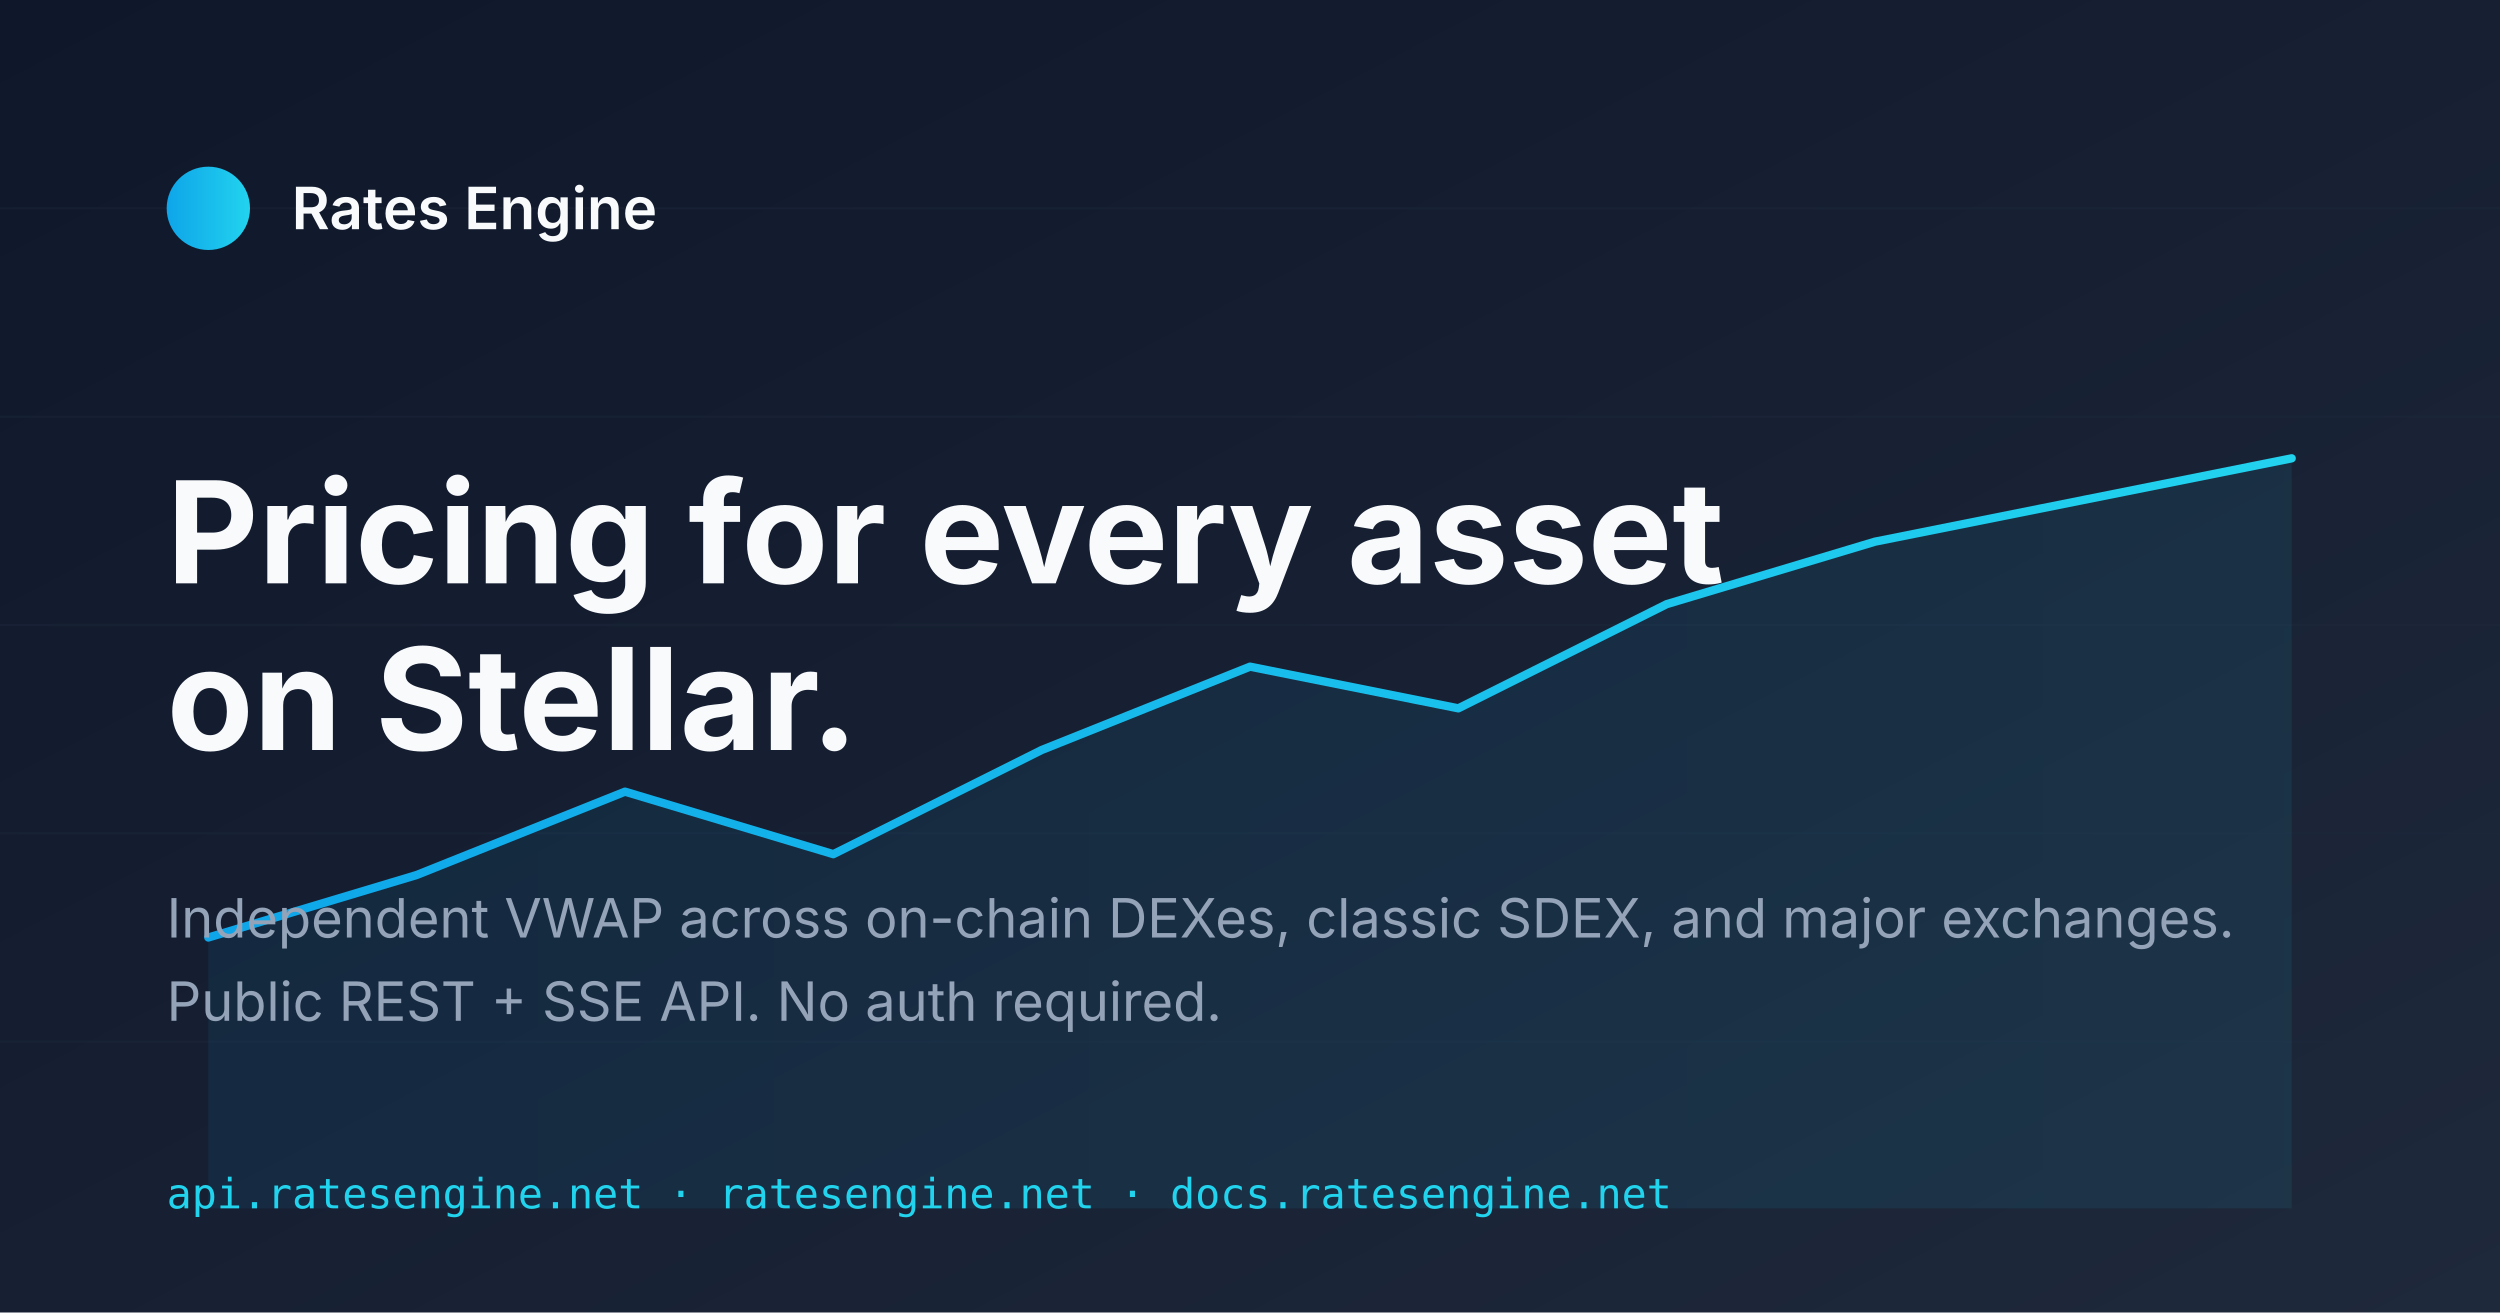
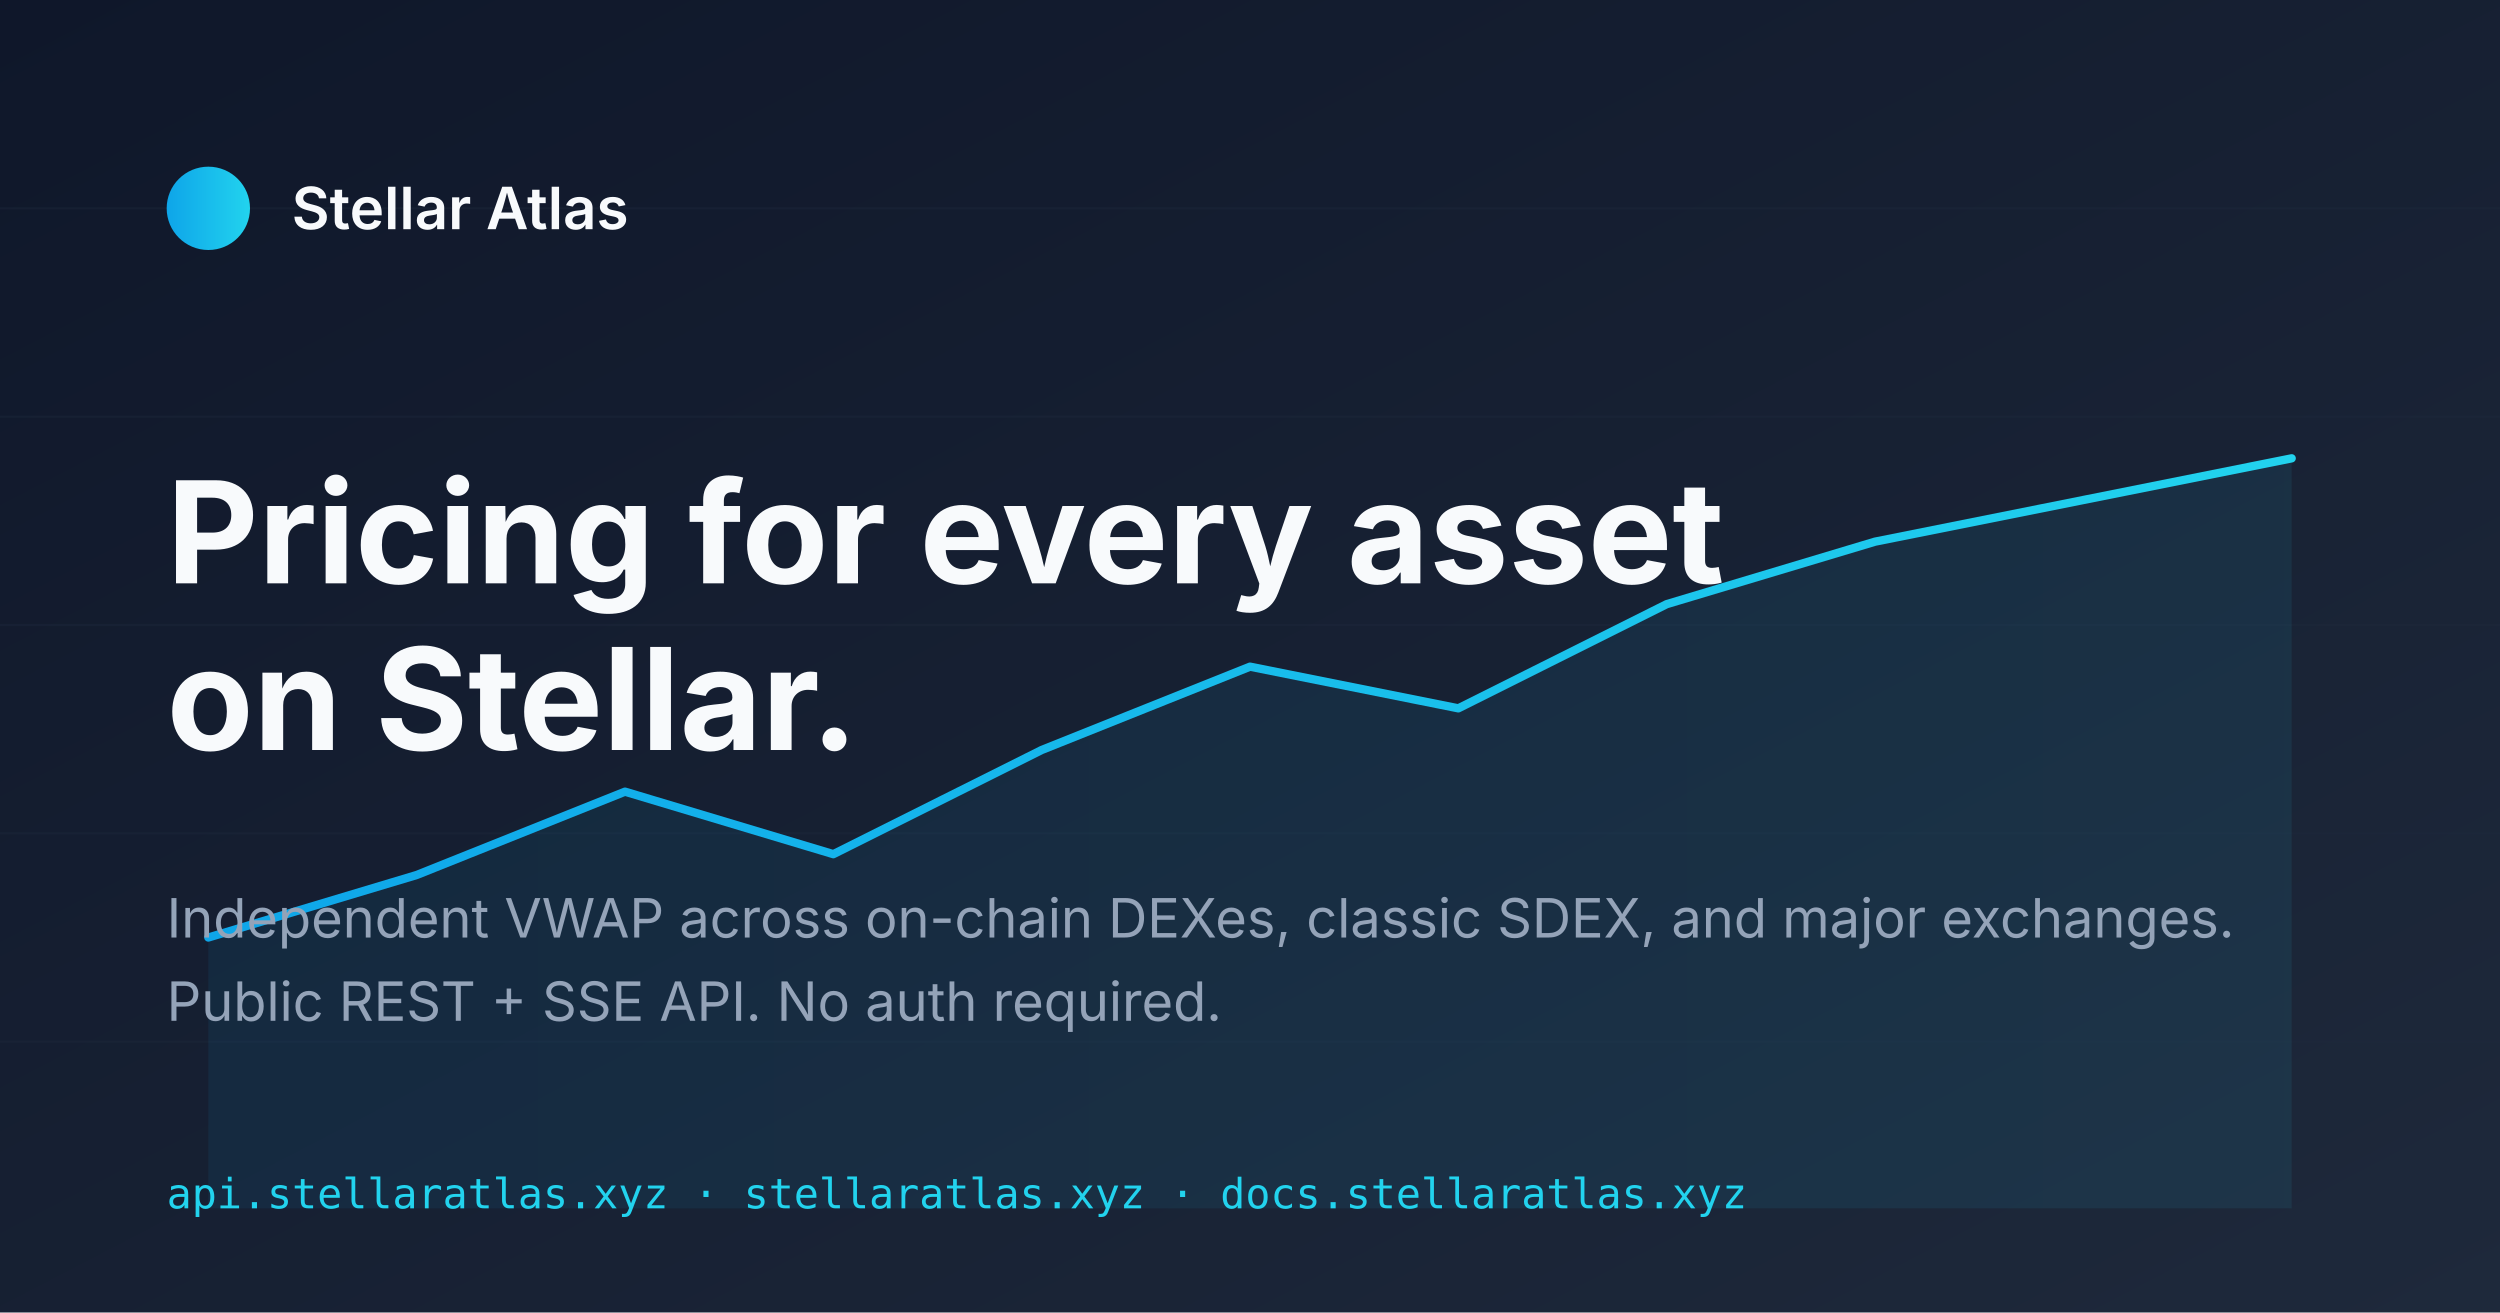
<svg xmlns="http://www.w3.org/2000/svg" width="1200" height="630" viewBox="0 0 1200 630">
  <defs>
    <linearGradient id="bg" x1="0" y1="0" x2="1" y2="1">
      <stop offset="0%" stop-color="#0f172a" />
      <stop offset="100%" stop-color="#1e293b" />
    </linearGradient>
    <linearGradient id="accent" x1="0" y1="0" x2="1" y2="0">
      <stop offset="0%" stop-color="#0ea5e9" />
      <stop offset="100%" stop-color="#22d3ee" />
    </linearGradient>
  </defs>
  <rect width="1200" height="630" fill="url(#bg)" />
  <g stroke="#1e293b" stroke-width="1" opacity="0.4">
    <line x1="0" y1="100" x2="1200" y2="100" />
    <line x1="0" y1="200" x2="1200" y2="200" />
    <line x1="0" y1="300" x2="1200" y2="300" />
    <line x1="0" y1="400" x2="1200" y2="400" />
    <line x1="0" y1="500" x2="1200" y2="500" />
  </g>
  <path d="M 100 450 L 200 420 L 300 380 L 400 410 L 500 360 L 600 320 L 700 340 L 800 290 L 900 260 L 1000 240 L 1100 220" fill="none" stroke="url(#accent)" stroke-width="4" stroke-linecap="round" stroke-linejoin="round" />
  <path d="M 100 450 L 200 420 L 300 380 L 400 410 L 500 360 L 600 320 L 700 340 L 800 290 L 900 260 L 1000 240 L 1100 220 L 1100 580 L 100 580 Z" fill="url(#accent)" opacity="0.08" />
  <g transform="translate(80, 80)">
    <circle cx="20" cy="20" r="20" fill="url(#accent)" />
    <text x="60" y="30" font-family="-apple-system, BlinkMacSystemFont, 'Segoe UI', sans-serif" font-size="28" font-weight="600" fill="#f8fafc">
-       Rates Engine
+       Stellar Atlas
    </text>
  </g>
  <text x="80" y="280" font-family="-apple-system, BlinkMacSystemFont, 'Segoe UI', sans-serif" font-size="68" font-weight="700" fill="#f8fafc">
    Pricing for every asset
  </text>
  <text x="80" y="360" font-family="-apple-system, BlinkMacSystemFont, 'Segoe UI', sans-serif" font-size="68" font-weight="700" fill="#f8fafc">
    on Stellar.
  </text>
  <text x="80" y="450" font-family="-apple-system, BlinkMacSystemFont, 'Segoe UI', sans-serif" font-size="26" font-weight="400" fill="#94a3b8">
    Independent VWAP across on-chain DEXes, classic SDEX, and major exchanges.
  </text>
  <text x="80" y="490" font-family="-apple-system, BlinkMacSystemFont, 'Segoe UI', sans-serif" font-size="26" font-weight="400" fill="#94a3b8">
    Public REST + SSE API. No auth required.
  </text>
  <text x="80" y="580" font-family="ui-monospace, 'SF Mono', Menlo, monospace" font-size="20" font-weight="500" fill="#22d3ee">
-     api.ratesengine.net  ·  ratesengine.net  ·  docs.ratesengine.net
+     api.stellaratlas.xyz  ·  stellaratlas.xyz  ·  docs.stellaratlas.xyz
  </text>
</svg>
